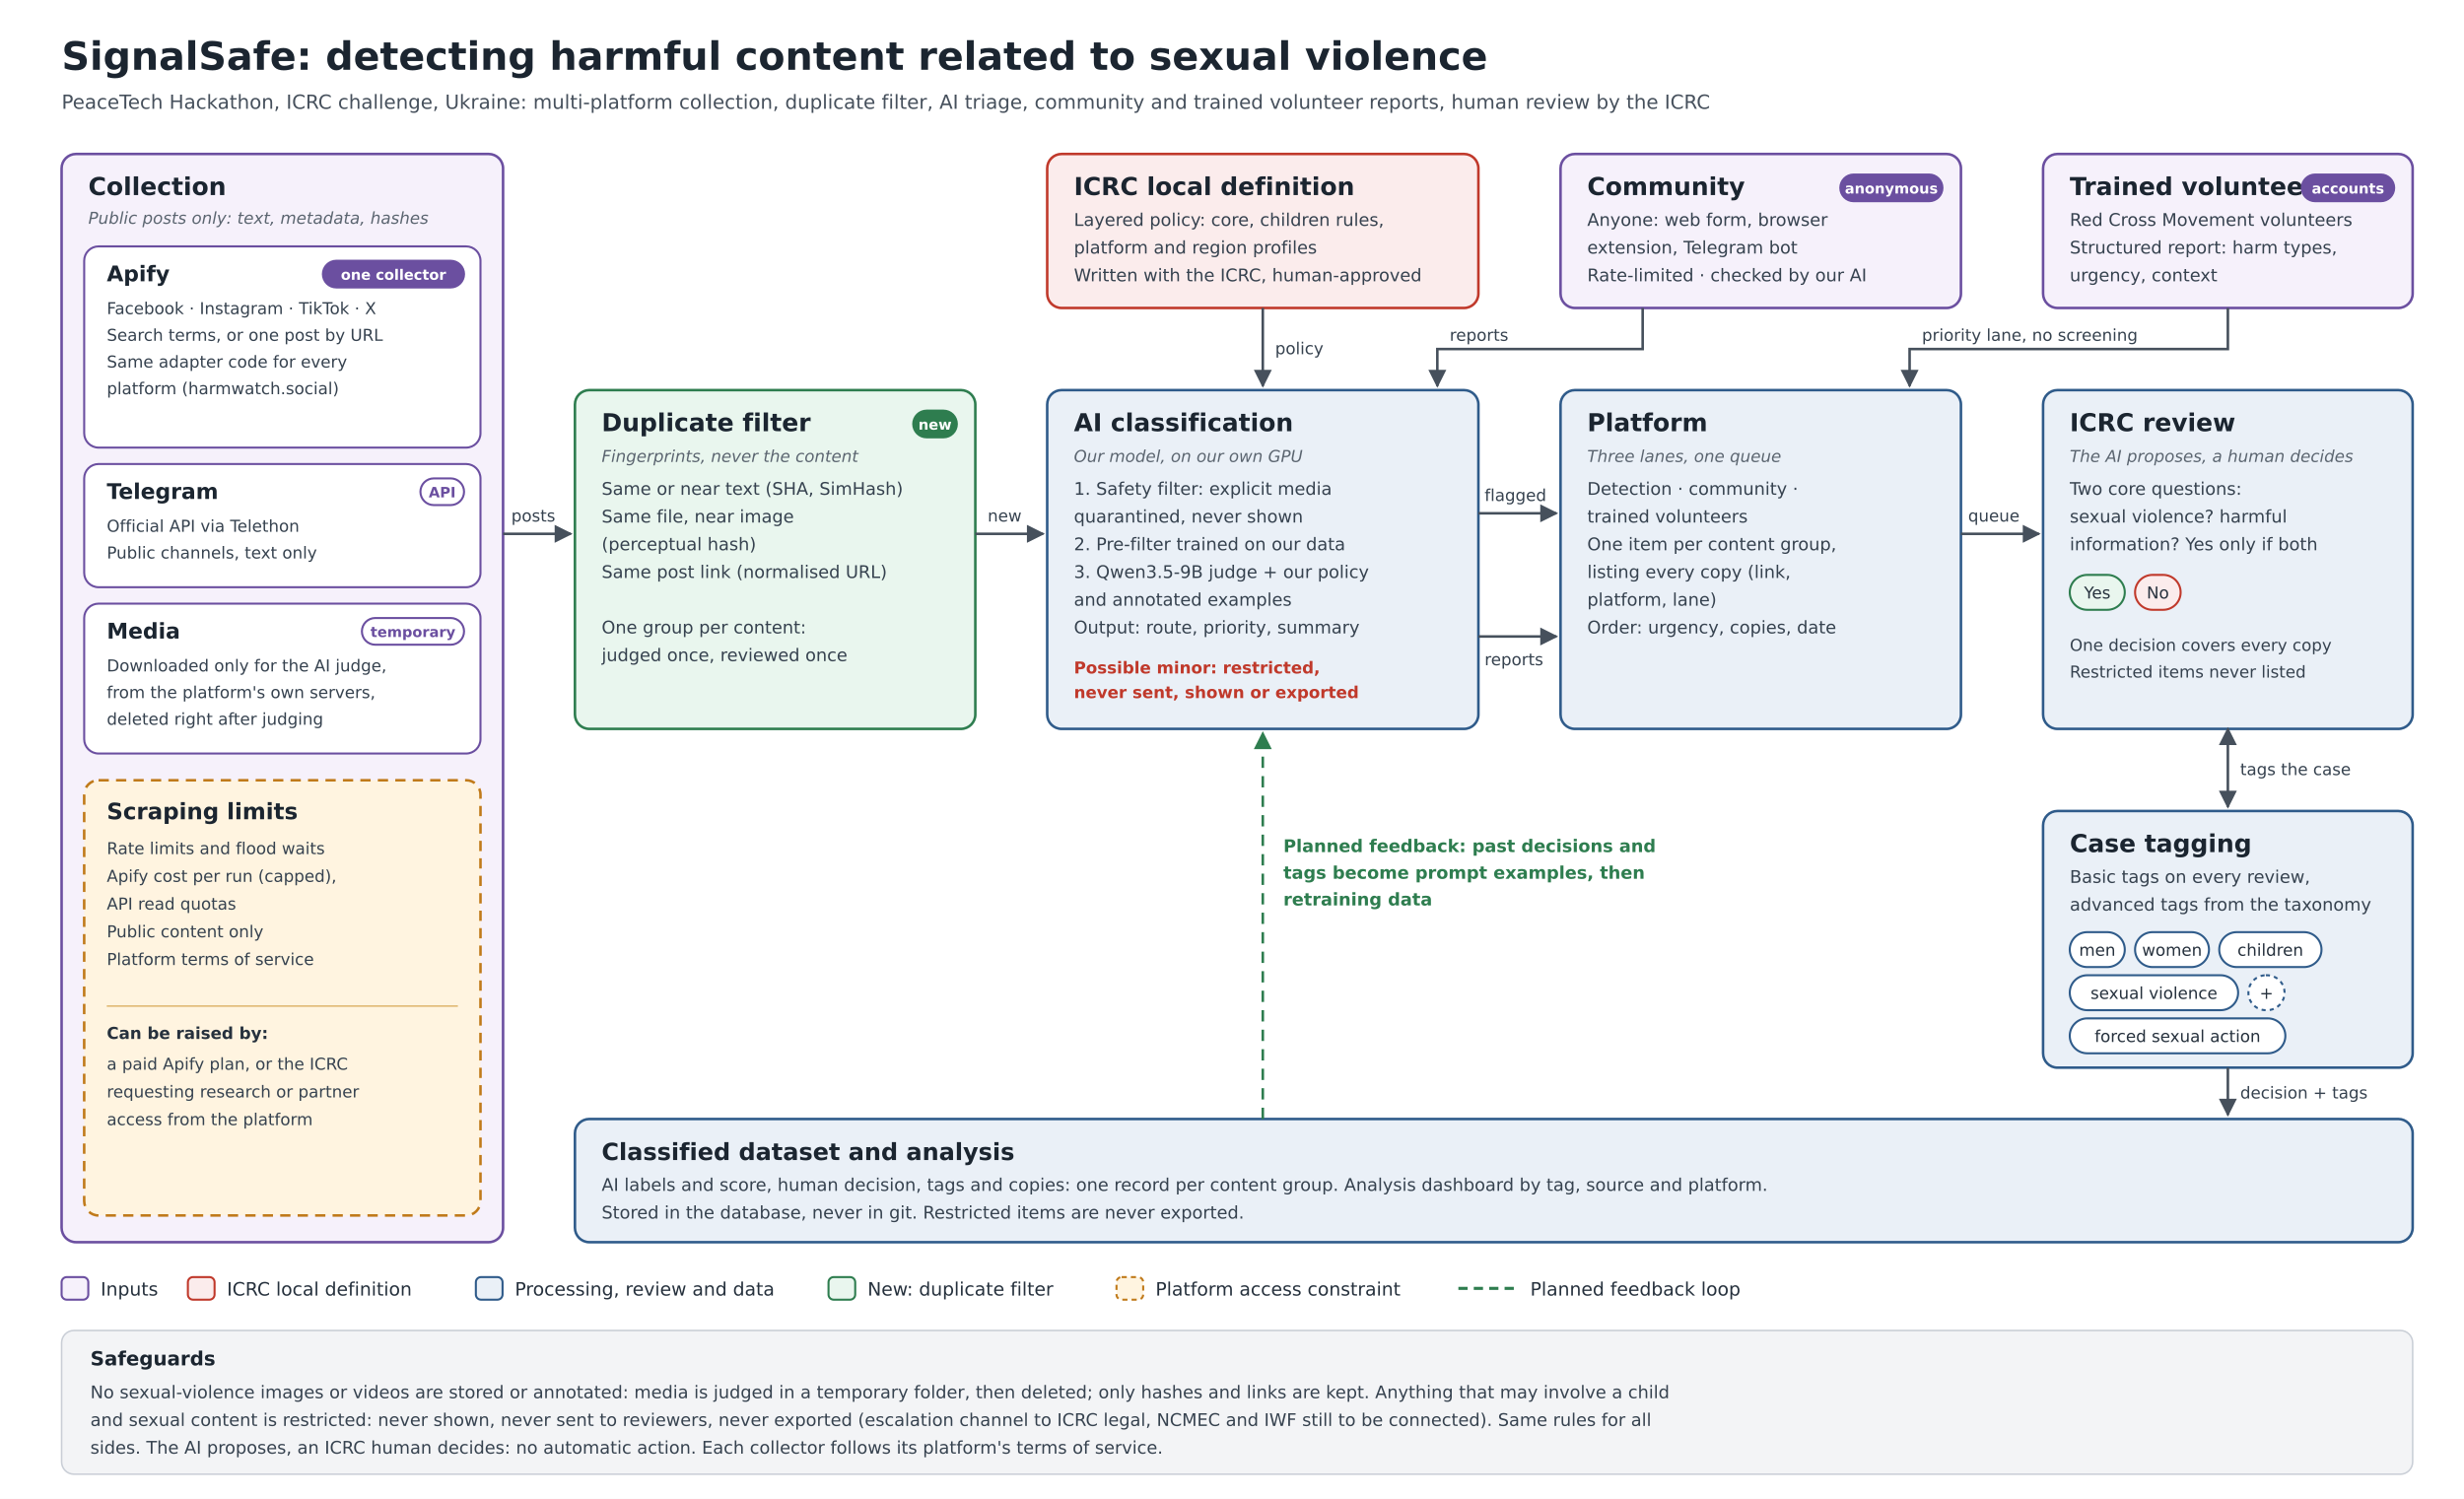
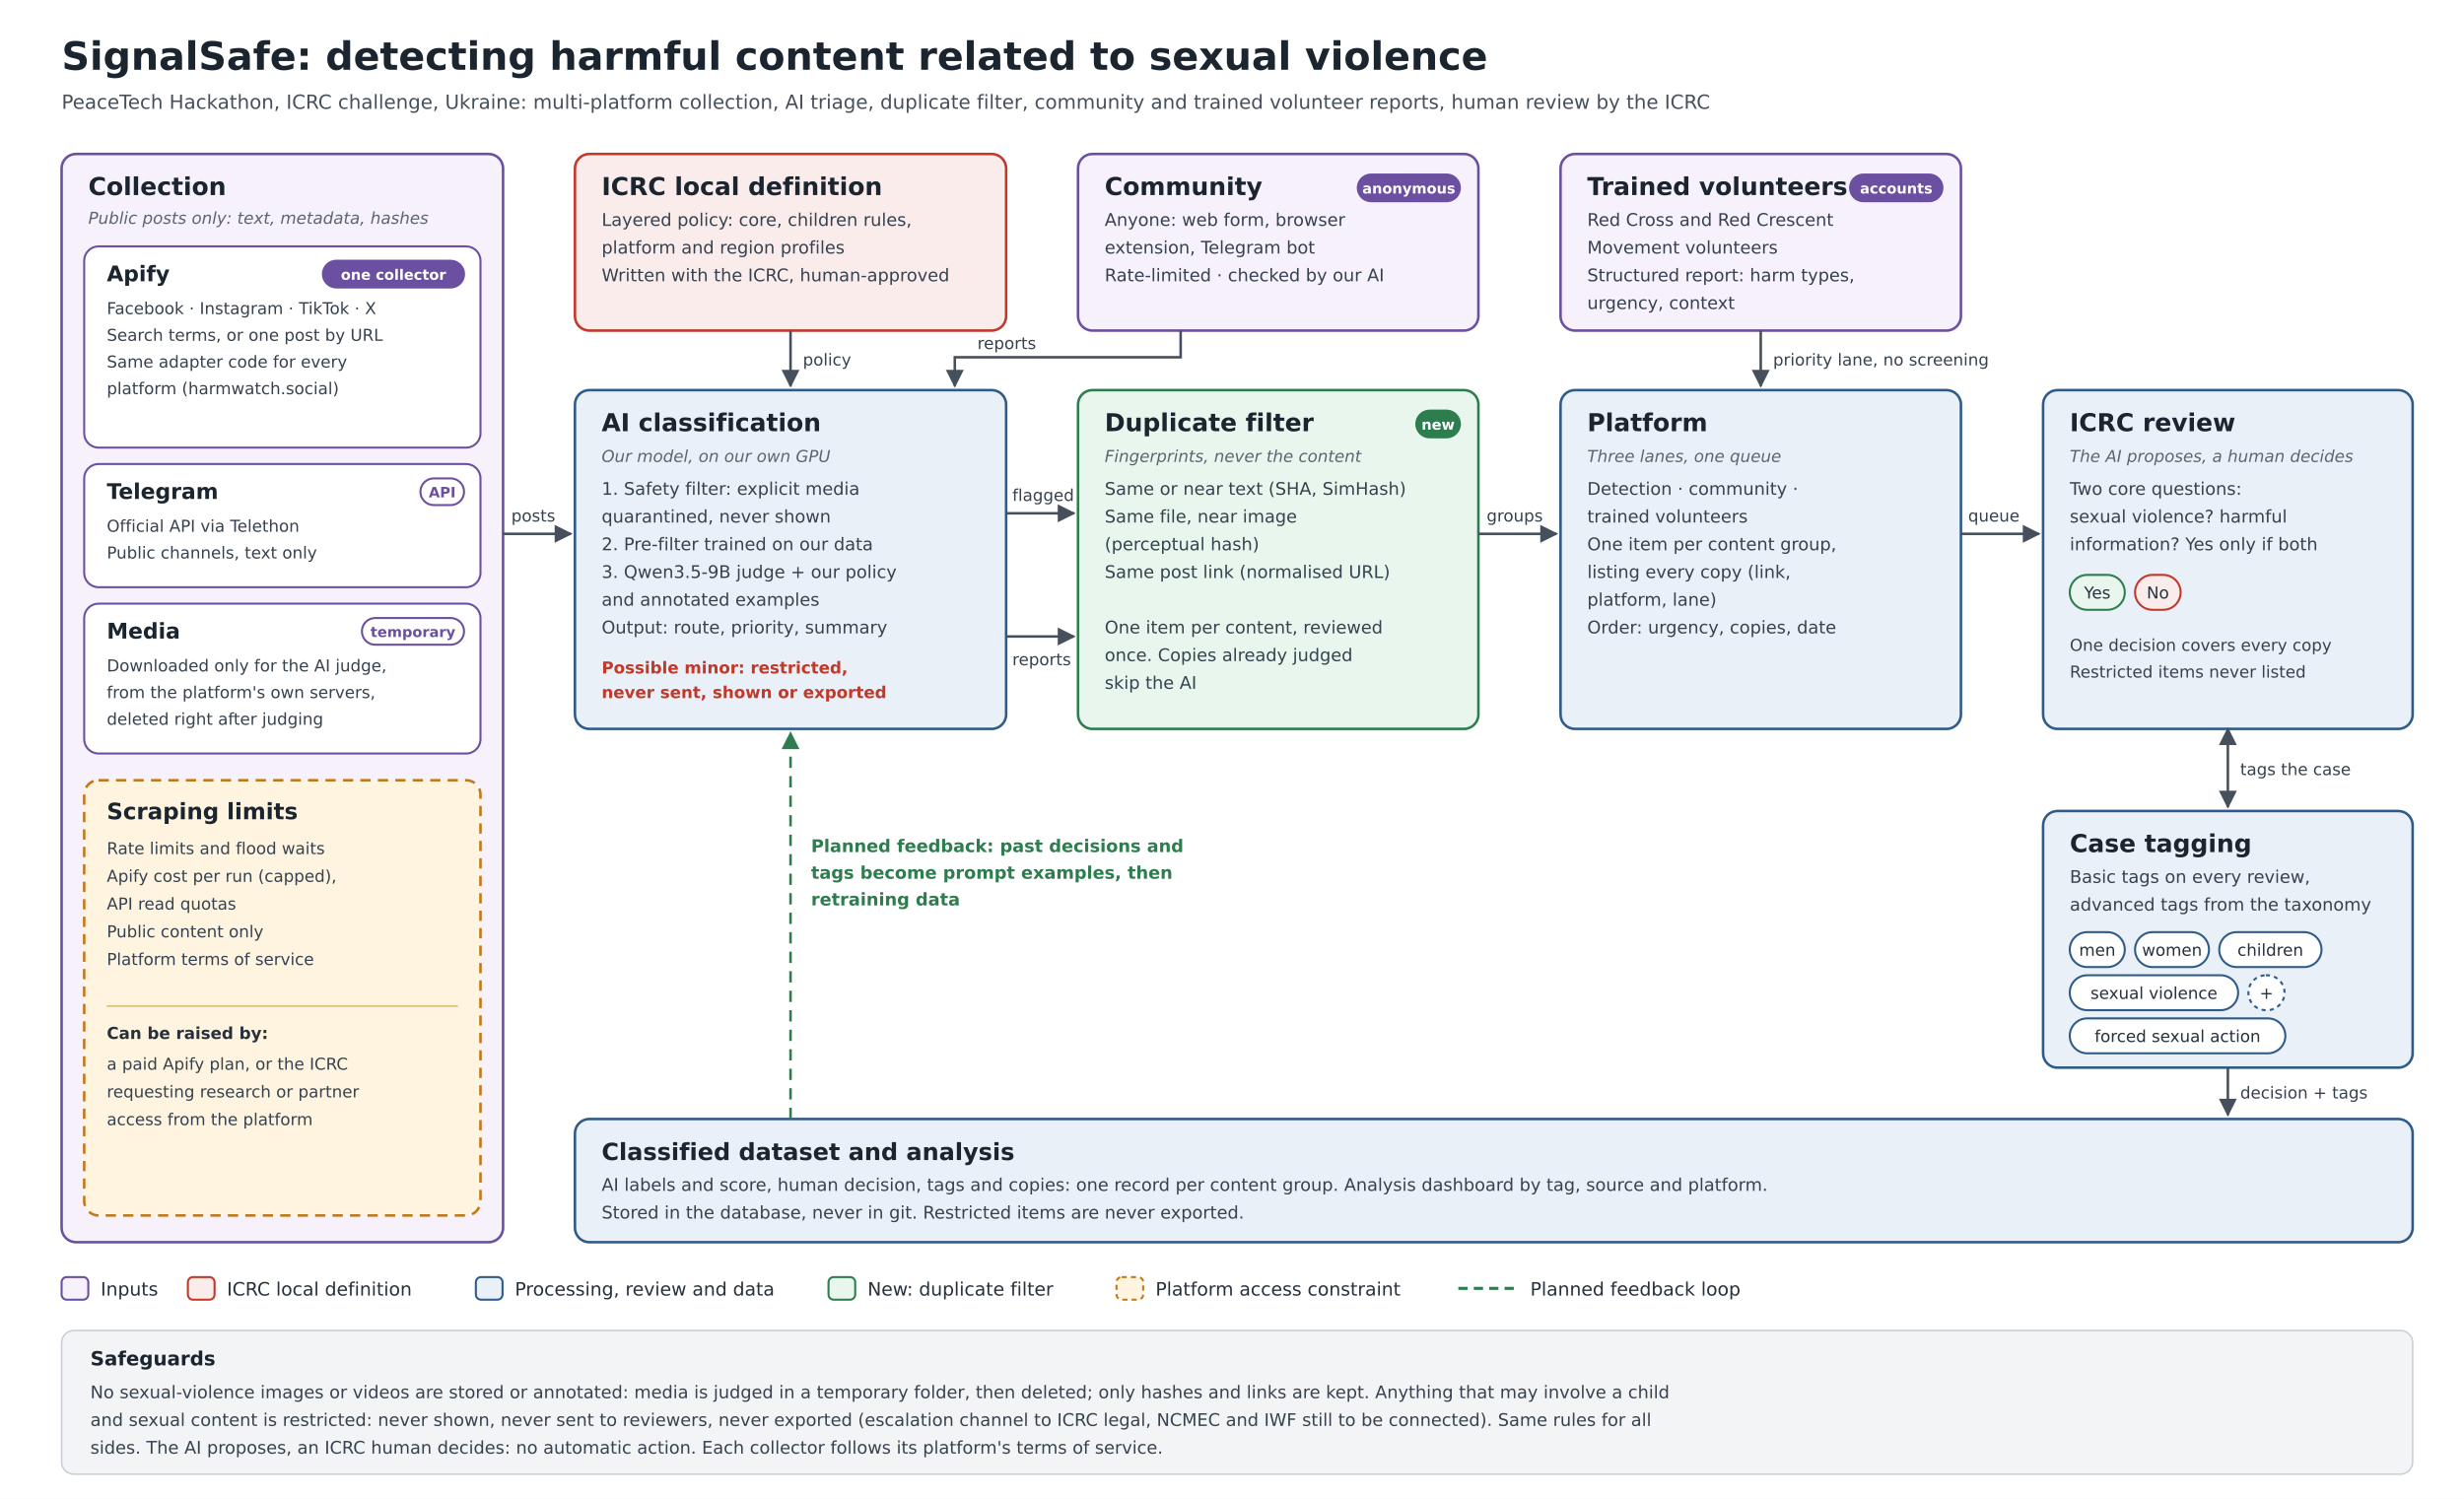
<svg xmlns="http://www.w3.org/2000/svg" width="2400" height="1460" viewBox="0 0 2400 1460" font-family="DejaVu Sans, Helvetica Neue, Helvetica, Arial, sans-serif">
  <defs>
    <marker id="arrow" viewBox="0 0 10 10" refX="9" refY="5" markerWidth="7" markerHeight="7" orient="auto-start-reverse">
      <path d="M0,0 L10,5 L0,10 z" fill="#46505c" />
    </marker>
    <marker id="arrow-green" viewBox="0 0 10 10" refX="9" refY="5" markerWidth="7" markerHeight="7" orient="auto-start-reverse">
      <path d="M0,0 L10,5 L0,10 z" fill="#2e7d4f" />
    </marker>
  </defs>
  <rect width="2400" height="1460" fill="#ffffff" />
  <text x="60" y="68" font-size="38" font-weight="bold" fill="#1b2530" text-anchor="start" font-style="normal">SignalSafe: detecting harmful content related to sexual violence</text>
-   <text x="60" y="106" font-size="19" font-weight="normal" fill="#46505c" text-anchor="start" font-style="normal">PeaceTech Hackathon, ICRC challenge, Ukraine: multi-platform collection, duplicate filter, AI triage, community and trained volunteer reports, human review by the ICRC</text>
+   <text x="60" y="106" font-size="19" font-weight="normal" fill="#46505c" text-anchor="start" font-style="normal">PeaceTech Hackathon, ICRC challenge, Ukraine: multi-platform collection, AI triage, duplicate filter, community and trained volunteer reports, human review by the ICRC</text>
  <rect x="60" y="150" width="430" height="1060" rx="14" fill="#f6f1fb" stroke="#6b4fa0" stroke-width="2.5" />
  <text x="86" y="190" font-size="24" font-weight="bold" fill="#1b2530" text-anchor="start" font-style="normal">Collection</text>
  <text x="86" y="218" font-size="16" font-weight="normal" fill="#5b6570" text-anchor="start" font-style="italic">Public posts only: text, metadata, hashes</text>
  <rect x="82" y="240" width="386" height="196" rx="14" fill="#ffffff" stroke="#6b4fa0" stroke-width="2" />
  <text x="104" y="274" font-size="21" font-weight="bold" fill="#1b2530" text-anchor="start" font-style="normal">Apify</text>
  <rect x="314.5" y="254" width="137.5" height="26" rx="13" fill="#6b4fa0" stroke="#6b4fa0" stroke-width="2" />
  <text x="383.25" y="272.5" font-size="14" font-weight="bold" fill="#fff" text-anchor="middle" font-style="normal">one collector</text>
  <text x="104" y="306" font-size="16" font-weight="normal" fill="#36424f" text-anchor="start" font-style="normal">Facebook · Instagram · TikTok · X</text>
  <text x="104" y="332" font-size="16" font-weight="normal" fill="#36424f" text-anchor="start" font-style="normal">Search terms, or one post by URL</text>
  <text x="104" y="358" font-size="16" font-weight="normal" fill="#36424f" text-anchor="start" font-style="normal">Same adapter code for every</text>
  <text x="104" y="384" font-size="16" font-weight="normal" fill="#36424f" text-anchor="start" font-style="normal">platform (harmwatch.social)</text>
  <rect x="82" y="452" width="386" height="120" rx="14" fill="#ffffff" stroke="#6b4fa0" stroke-width="2" />
  <text x="104" y="486" font-size="21" font-weight="bold" fill="#1b2530" text-anchor="start" font-style="normal">Telegram</text>
  <rect x="409.5" y="466" width="42.5" height="26" rx="13" fill="#fff" stroke="#6b4fa0" stroke-width="2" />
  <text x="430.75" y="484.5" font-size="14" font-weight="bold" fill="#6b4fa0" text-anchor="middle" font-style="normal">API</text>
  <text x="104" y="518" font-size="16" font-weight="normal" fill="#36424f" text-anchor="start" font-style="normal">Official API via Telethon</text>
  <text x="104" y="544" font-size="16" font-weight="normal" fill="#36424f" text-anchor="start" font-style="normal">Public channels, text only</text>
  <rect x="82" y="588" width="386" height="146" rx="14" fill="#ffffff" stroke="#6b4fa0" stroke-width="2" />
  <text x="104" y="622" font-size="21" font-weight="bold" fill="#1b2530" text-anchor="start" font-style="normal">Media</text>
  <rect x="352.5" y="602" width="99.5" height="26" rx="13" fill="#fff" stroke="#6b4fa0" stroke-width="2" />
  <text x="402.25" y="620.5" font-size="14" font-weight="bold" fill="#6b4fa0" text-anchor="middle" font-style="normal">temporary</text>
  <text x="104" y="654" font-size="16" font-weight="normal" fill="#36424f" text-anchor="start" font-style="normal">Downloaded only for the AI judge,</text>
  <text x="104" y="680" font-size="16" font-weight="normal" fill="#36424f" text-anchor="start" font-style="normal">from the platform's own servers,</text>
  <text x="104" y="706" font-size="16" font-weight="normal" fill="#36424f" text-anchor="start" font-style="normal">deleted right after judging</text>
  <rect x="82" y="760" width="386" height="424" rx="14" fill="#fff4e0" stroke="#c07a1a" stroke-width="2.5" stroke-dasharray="10 7" />
  <text x="104" y="798" font-size="22" font-weight="bold" fill="#1b2530" text-anchor="start" font-style="normal">Scraping limits</text>
  <text x="104" y="832" font-size="16" font-weight="normal" fill="#36424f" text-anchor="start" font-style="normal">Rate limits and flood waits</text>
  <text x="104" y="859" font-size="16" font-weight="normal" fill="#36424f" text-anchor="start" font-style="normal">Apify cost per run (capped),</text>
  <text x="104" y="886" font-size="16" font-weight="normal" fill="#36424f" text-anchor="start" font-style="normal">API read quotas</text>
  <text x="104" y="913" font-size="16" font-weight="normal" fill="#36424f" text-anchor="start" font-style="normal">Public content only</text>
  <text x="104" y="940" font-size="16" font-weight="normal" fill="#36424f" text-anchor="start" font-style="normal">Platform terms of service</text>
  <line x1="104" y1="980" x2="446" y2="980" stroke="#e0b870" stroke-width="1.5" />
  <text x="104" y="1012" font-size="16" font-weight="bold" fill="#26313d" text-anchor="start" font-style="normal">Can be raised by:</text>
  <text x="104" y="1042" font-size="16" font-weight="normal" fill="#36424f" text-anchor="start" font-style="normal">a paid Apify plan, or the ICRC</text>
  <text x="104" y="1069" font-size="16" font-weight="normal" fill="#36424f" text-anchor="start" font-style="normal">requesting research or partner</text>
  <text x="104" y="1096" font-size="16" font-weight="normal" fill="#36424f" text-anchor="start" font-style="normal">access from the platform</text>
-   <rect x="1020" y="150" width="420" height="150" rx="14" fill="#fbecec" stroke="#c0392b" stroke-width="2.5" />
-   <text x="1046" y="190" font-size="24" font-weight="bold" fill="#1b2530" text-anchor="start" font-style="normal">ICRC local definition</text>
-   <text x="1046" y="220" font-size="17" font-weight="normal" fill="#36424f" text-anchor="start" font-style="normal">Layered policy: core, children rules,</text>
-   <text x="1046" y="247" font-size="17" font-weight="normal" fill="#36424f" text-anchor="start" font-style="normal">platform and region profiles</text>
-   <text x="1046" y="274" font-size="17" font-weight="normal" fill="#36424f" text-anchor="start" font-style="normal">Written with the ICRC, human-approved</text>
-   <rect x="1520" y="150" width="390" height="150" rx="14" fill="#f6f1fb" stroke="#6b4fa0" stroke-width="2.5" />
-   <text x="1546" y="190" font-size="24" font-weight="bold" fill="#1b2530" text-anchor="start" font-style="normal">Community</text>
-   <rect x="1792.5" y="170" width="99.5" height="26" rx="13" fill="#6b4fa0" stroke="#6b4fa0" stroke-width="2" />
-   <text x="1842.25" y="188.5" font-size="14" font-weight="bold" fill="#fff" text-anchor="middle" font-style="normal">anonymous</text>
-   <text x="1546" y="220" font-size="17" font-weight="normal" fill="#36424f" text-anchor="start" font-style="normal">Anyone: web form, browser</text>
-   <text x="1546" y="247" font-size="17" font-weight="normal" fill="#36424f" text-anchor="start" font-style="normal">extension, Telegram bot</text>
-   <text x="1546" y="274" font-size="17" font-weight="normal" fill="#36424f" text-anchor="start" font-style="normal">Rate-limited · checked by our AI</text>
-   <rect x="1990" y="150" width="360" height="150" rx="14" fill="#f6f1fb" stroke="#6b4fa0" stroke-width="2.5" />
-   <text x="2016" y="190" font-size="24" font-weight="bold" fill="#1b2530" text-anchor="start" font-style="normal">Trained volunteers</text>
-   <rect x="2242.0" y="170" width="90.0" height="26" rx="13" fill="#6b4fa0" stroke="#6b4fa0" stroke-width="2" />
-   <text x="2287.0" y="188.5" font-size="14" font-weight="bold" fill="#fff" text-anchor="middle" font-style="normal">accounts</text>
-   <text x="2016" y="220" font-size="17" font-weight="normal" fill="#36424f" text-anchor="start" font-style="normal">Red Cross Movement volunteers</text>
-   <text x="2016" y="247" font-size="17" font-weight="normal" fill="#36424f" text-anchor="start" font-style="normal">Structured report: harm types,</text>
-   <text x="2016" y="274" font-size="17" font-weight="normal" fill="#36424f" text-anchor="start" font-style="normal">urgency, context</text>
-   <rect x="560" y="380" width="390" height="330" rx="14" fill="#e9f6ee" stroke="#2e7d4f" stroke-width="2.5" />
-   <text x="586" y="420" font-size="24" font-weight="bold" fill="#1b2530" text-anchor="start" font-style="normal">Duplicate filter</text>
-   <rect x="889.5" y="400" width="42.5" height="26" rx="13" fill="#2e7d4f" stroke="#2e7d4f" stroke-width="2" />
-   <text x="910.75" y="418.5" font-size="14" font-weight="bold" fill="#fff" text-anchor="middle" font-style="normal">new</text>
-   <text x="586" y="450" font-size="16" font-weight="normal" fill="#5b6570" text-anchor="start" font-style="italic">Fingerprints, never the content</text>
-   <text x="586" y="482" font-size="17" font-weight="normal" fill="#36424f" text-anchor="start" font-style="normal">Same or near text (SHA, SimHash)</text>
-   <text x="586" y="509" font-size="17" font-weight="normal" fill="#36424f" text-anchor="start" font-style="normal">Same file, near image</text>
-   <text x="586" y="536" font-size="17" font-weight="normal" fill="#36424f" text-anchor="start" font-style="normal">(perceptual hash)</text>
-   <text x="586" y="563" font-size="17" font-weight="normal" fill="#36424f" text-anchor="start" font-style="normal">Same post link (normalised URL)</text>
-   <text x="586" y="590" font-size="17" font-weight="normal" fill="#36424f" text-anchor="start" font-style="normal" />
-   <text x="586" y="617" font-size="17" font-weight="normal" fill="#36424f" text-anchor="start" font-style="normal">One group per content:</text>
-   <text x="586" y="644" font-size="17" font-weight="normal" fill="#36424f" text-anchor="start" font-style="normal">judged once, reviewed once</text>
-   <rect x="1020" y="380" width="420" height="330" rx="14" fill="#eaf0f7" stroke="#2f5b8a" stroke-width="2.5" />
-   <text x="1046" y="420" font-size="24" font-weight="bold" fill="#1b2530" text-anchor="start" font-style="normal">AI classification</text>
-   <text x="1046" y="450" font-size="16" font-weight="normal" fill="#5b6570" text-anchor="start" font-style="italic">Our model, on our own GPU</text>
-   <text x="1046" y="482" font-size="17" font-weight="normal" fill="#36424f" text-anchor="start" font-style="normal">1. Safety filter: explicit media</text>
-   <text x="1046" y="509" font-size="17" font-weight="normal" fill="#36424f" text-anchor="start" font-style="normal">    quarantined, never shown</text>
-   <text x="1046" y="536" font-size="17" font-weight="normal" fill="#36424f" text-anchor="start" font-style="normal">2. Pre-filter trained on our data</text>
-   <text x="1046" y="563" font-size="17" font-weight="normal" fill="#36424f" text-anchor="start" font-style="normal">3. Qwen3.5-9B judge + our policy</text>
-   <text x="1046" y="590" font-size="17" font-weight="normal" fill="#36424f" text-anchor="start" font-style="normal">    and annotated examples</text>
-   <text x="1046" y="617" font-size="17" font-weight="normal" fill="#36424f" text-anchor="start" font-style="normal">Output: route, priority, summary</text>
+   <rect x="560" y="150" width="420" height="172" rx="14" fill="#fbecec" stroke="#c0392b" stroke-width="2.5" />
+   <text x="586" y="190" font-size="24" font-weight="bold" fill="#1b2530" text-anchor="start" font-style="normal">ICRC local definition</text>
+   <text x="586" y="220" font-size="17" font-weight="normal" fill="#36424f" text-anchor="start" font-style="normal">Layered policy: core, children rules,</text>
+   <text x="586" y="247" font-size="17" font-weight="normal" fill="#36424f" text-anchor="start" font-style="normal">platform and region profiles</text>
+   <text x="586" y="274" font-size="17" font-weight="normal" fill="#36424f" text-anchor="start" font-style="normal">Written with the ICRC, human-approved</text>
+   <rect x="1050" y="150" width="390" height="172" rx="14" fill="#f6f1fb" stroke="#6b4fa0" stroke-width="2.5" />
+   <text x="1076" y="190" font-size="24" font-weight="bold" fill="#1b2530" text-anchor="start" font-style="normal">Community</text>
+   <rect x="1322.5" y="170" width="99.5" height="26" rx="13" fill="#6b4fa0" stroke="#6b4fa0" stroke-width="2" />
+   <text x="1372.25" y="188.5" font-size="14" font-weight="bold" fill="#fff" text-anchor="middle" font-style="normal">anonymous</text>
+   <text x="1076" y="220" font-size="17" font-weight="normal" fill="#36424f" text-anchor="start" font-style="normal">Anyone: web form, browser</text>
+   <text x="1076" y="247" font-size="17" font-weight="normal" fill="#36424f" text-anchor="start" font-style="normal">extension, Telegram bot</text>
+   <text x="1076" y="274" font-size="17" font-weight="normal" fill="#36424f" text-anchor="start" font-style="normal">Rate-limited · checked by our AI</text>
+   <rect x="1520" y="150" width="390" height="172" rx="14" fill="#f6f1fb" stroke="#6b4fa0" stroke-width="2.5" />
+   <text x="1546" y="190" font-size="24" font-weight="bold" fill="#1b2530" text-anchor="start" font-style="normal">Trained volunteers</text>
+   <rect x="1802.0" y="170" width="90.0" height="26" rx="13" fill="#6b4fa0" stroke="#6b4fa0" stroke-width="2" />
+   <text x="1847.0" y="188.5" font-size="14" font-weight="bold" fill="#fff" text-anchor="middle" font-style="normal">accounts</text>
+   <text x="1546" y="220" font-size="17" font-weight="normal" fill="#36424f" text-anchor="start" font-style="normal">Red Cross and Red Crescent</text>
+   <text x="1546" y="247" font-size="17" font-weight="normal" fill="#36424f" text-anchor="start" font-style="normal">Movement volunteers</text>
+   <text x="1546" y="274" font-size="17" font-weight="normal" fill="#36424f" text-anchor="start" font-style="normal">Structured report: harm types,</text>
+   <text x="1546" y="301" font-size="17" font-weight="normal" fill="#36424f" text-anchor="start" font-style="normal">urgency, context</text>
+   <rect x="560" y="380" width="420" height="330" rx="14" fill="#eaf0f7" stroke="#2f5b8a" stroke-width="2.5" />
+   <text x="586" y="420" font-size="24" font-weight="bold" fill="#1b2530" text-anchor="start" font-style="normal">AI classification</text>
+   <text x="586" y="450" font-size="16" font-weight="normal" fill="#5b6570" text-anchor="start" font-style="italic">Our model, on our own GPU</text>
+   <text x="586" y="482" font-size="17" font-weight="normal" fill="#36424f" text-anchor="start" font-style="normal">1. Safety filter: explicit media</text>
+   <text x="586" y="509" font-size="17" font-weight="normal" fill="#36424f" text-anchor="start" font-style="normal">    quarantined, never shown</text>
+   <text x="586" y="536" font-size="17" font-weight="normal" fill="#36424f" text-anchor="start" font-style="normal">2. Pre-filter trained on our data</text>
+   <text x="586" y="563" font-size="17" font-weight="normal" fill="#36424f" text-anchor="start" font-style="normal">3. Qwen3.5-9B judge + our policy</text>
+   <text x="586" y="590" font-size="17" font-weight="normal" fill="#36424f" text-anchor="start" font-style="normal">    and annotated examples</text>
+   <text x="586" y="617" font-size="17" font-weight="normal" fill="#36424f" text-anchor="start" font-style="normal">Output: route, priority, summary</text>
+   <rect x="1050" y="380" width="390" height="330" rx="14" fill="#e9f6ee" stroke="#2e7d4f" stroke-width="2.5" />
+   <text x="1076" y="420" font-size="24" font-weight="bold" fill="#1b2530" text-anchor="start" font-style="normal">Duplicate filter</text>
+   <rect x="1379.5" y="400" width="42.5" height="26" rx="13" fill="#2e7d4f" stroke="#2e7d4f" stroke-width="2" />
+   <text x="1400.75" y="418.5" font-size="14" font-weight="bold" fill="#fff" text-anchor="middle" font-style="normal">new</text>
+   <text x="1076" y="450" font-size="16" font-weight="normal" fill="#5b6570" text-anchor="start" font-style="italic">Fingerprints, never the content</text>
+   <text x="1076" y="482" font-size="17" font-weight="normal" fill="#36424f" text-anchor="start" font-style="normal">Same or near text (SHA, SimHash)</text>
+   <text x="1076" y="509" font-size="17" font-weight="normal" fill="#36424f" text-anchor="start" font-style="normal">Same file, near image</text>
+   <text x="1076" y="536" font-size="17" font-weight="normal" fill="#36424f" text-anchor="start" font-style="normal">(perceptual hash)</text>
+   <text x="1076" y="563" font-size="17" font-weight="normal" fill="#36424f" text-anchor="start" font-style="normal">Same post link (normalised URL)</text>
+   <text x="1076" y="590" font-size="17" font-weight="normal" fill="#36424f" text-anchor="start" font-style="normal" />
+   <text x="1076" y="617" font-size="17" font-weight="normal" fill="#36424f" text-anchor="start" font-style="normal">One item per content, reviewed</text>
+   <text x="1076" y="644" font-size="17" font-weight="normal" fill="#36424f" text-anchor="start" font-style="normal">once. Copies already judged</text>
+   <text x="1076" y="671" font-size="17" font-weight="normal" fill="#36424f" text-anchor="start" font-style="normal">skip the AI</text>
  <rect x="1520" y="380" width="390" height="330" rx="14" fill="#eaf0f7" stroke="#2f5b8a" stroke-width="2.5" />
  <text x="1546" y="420" font-size="24" font-weight="bold" fill="#1b2530" text-anchor="start" font-style="normal">Platform</text>
  <text x="1546" y="450" font-size="16" font-weight="normal" fill="#5b6570" text-anchor="start" font-style="italic">Three lanes, one queue</text>
  <text x="1546" y="482" font-size="17" font-weight="normal" fill="#36424f" text-anchor="start" font-style="normal">Detection · community ·</text>
  <text x="1546" y="509" font-size="17" font-weight="normal" fill="#36424f" text-anchor="start" font-style="normal">trained volunteers</text>
  <text x="1546" y="536" font-size="17" font-weight="normal" fill="#36424f" text-anchor="start" font-style="normal">One item per content group,</text>
  <text x="1546" y="563" font-size="17" font-weight="normal" fill="#36424f" text-anchor="start" font-style="normal">listing every copy (link,</text>
  <text x="1546" y="590" font-size="17" font-weight="normal" fill="#36424f" text-anchor="start" font-style="normal">platform, lane)</text>
  <text x="1546" y="617" font-size="17" font-weight="normal" fill="#36424f" text-anchor="start" font-style="normal">Order: urgency, copies, date</text>
  <rect x="1990" y="380" width="360" height="330" rx="14" fill="#eaf0f7" stroke="#2f5b8a" stroke-width="2.5" />
  <text x="2016" y="420" font-size="24" font-weight="bold" fill="#1b2530" text-anchor="start" font-style="normal">ICRC review</text>
  <text x="2016" y="450" font-size="16" font-weight="normal" fill="#5b6570" text-anchor="start" font-style="italic">The AI proposes, a human decides</text>
  <text x="2016" y="482" font-size="17" font-weight="normal" fill="#36424f" text-anchor="start" font-style="normal">Two core questions:</text>
  <text x="2016" y="509" font-size="17" font-weight="normal" fill="#36424f" text-anchor="start" font-style="normal">sexual violence? harmful</text>
  <text x="2016" y="536" font-size="17" font-weight="normal" fill="#36424f" text-anchor="start" font-style="normal">information? Yes only if both</text>
  <rect x="2016" y="560" width="53.6" height="34" rx="17" fill="#e9f6ee" stroke="#2e7d4f" stroke-width="2" />
  <text x="2042.8" y="583" font-size="16" font-weight="normal" fill="#26313d" text-anchor="middle" font-style="normal">Yes</text>
  <rect x="2079.6" y="560" width="44.4" height="34" rx="17" fill="#fbecec" stroke="#c0392b" stroke-width="2" />
  <text x="2101.8" y="583" font-size="16" font-weight="normal" fill="#26313d" text-anchor="middle" font-style="normal">No</text>
  <text x="2016" y="634" font-size="16" font-weight="normal" fill="#36424f" text-anchor="start" font-style="normal">One decision covers every copy</text>
  <text x="2016" y="660" font-size="16" font-weight="normal" fill="#36424f" text-anchor="start" font-style="normal">Restricted items never listed</text>
  <rect x="1990" y="790" width="360" height="250" rx="14" fill="#eaf0f7" stroke="#2f5b8a" stroke-width="2.5" />
  <text x="2016" y="830" font-size="24" font-weight="bold" fill="#1b2530" text-anchor="start" font-style="normal">Case tagging</text>
  <text x="2016" y="860" font-size="17" font-weight="normal" fill="#36424f" text-anchor="start" font-style="normal">Basic tags on every review,</text>
  <text x="2016" y="887" font-size="17" font-weight="normal" fill="#36424f" text-anchor="start" font-style="normal">advanced tags from the taxonomy</text>
  <rect x="2016" y="908" width="53.6" height="34" rx="17" fill="#fff" stroke="#2f5b8a" stroke-width="2" />
  <text x="2042.8" y="931" font-size="16" font-weight="normal" fill="#26313d" text-anchor="middle" font-style="normal">men</text>
  <rect x="2079.6" y="908" width="72.0" height="34" rx="17" fill="#fff" stroke="#2f5b8a" stroke-width="2" />
  <text x="2115.6" y="931" font-size="16" font-weight="normal" fill="#26313d" text-anchor="middle" font-style="normal">women</text>
  <rect x="2161.6" y="908" width="99.6" height="34" rx="17" fill="#fff" stroke="#2f5b8a" stroke-width="2" />
  <text x="2211.4" y="931" font-size="16" font-weight="normal" fill="#26313d" text-anchor="middle" font-style="normal">children</text>
  <rect x="2016" y="950" width="164.0" height="34" rx="17" fill="#fff" stroke="#2f5b8a" stroke-width="2" />
  <text x="2098.0" y="973" font-size="16" font-weight="normal" fill="#26313d" text-anchor="middle" font-style="normal">sexual violence</text>
  <rect x="2190.0" y="950" width="35.2" height="34" rx="17" fill="#fff" stroke="#2f5b8a" stroke-width="2" stroke-dasharray="4 4" />
  <text x="2207.6" y="973" font-size="16" font-weight="normal" fill="#26313d" text-anchor="middle" font-style="normal">+</text>
  <rect x="2016" y="992" width="210.0" height="34" rx="17" fill="#fff" stroke="#2f5b8a" stroke-width="2" />
  <text x="2121.0" y="1015" font-size="16" font-weight="normal" fill="#26313d" text-anchor="middle" font-style="normal">forced sexual action</text>
  <rect x="560" y="1090" width="1790" height="120" rx="14" fill="#eaf0f7" stroke="#2f5b8a" stroke-width="2.5" />
  <text x="586" y="1130" font-size="23" font-weight="bold" fill="#1b2530" text-anchor="start" font-style="normal">Classified dataset and analysis</text>
  <text x="586" y="1160" font-size="17" font-weight="normal" fill="#36424f" text-anchor="start" font-style="normal">AI labels and score, human decision, tags and copies: one record per content group. Analysis dashboard by tag, source and platform.</text>
  <text x="586" y="1187" font-size="17" font-weight="normal" fill="#36424f" text-anchor="start" font-style="normal">Stored in the database, never in git. Restricted items are never exported.</text>
  <path d="M490,520 L556,520" fill="none" stroke="#46505c" stroke-width="2.5" marker-end="url(#arrow)" />
  <text x="498" y="508" font-size="16" font-weight="normal" fill="#36424f" text-anchor="start" font-style="normal">posts</text>
-   <path d="M950,520 L1016,520" fill="none" stroke="#46505c" stroke-width="2.5" marker-end="url(#arrow)" />
-   <text x="962" y="508" font-size="16" font-weight="normal" fill="#36424f" text-anchor="start" font-style="normal">new</text>
-   <path d="M1230,300 L1230,376" fill="none" stroke="#46505c" stroke-width="2.5" marker-end="url(#arrow)" />
-   <text x="1242" y="345" font-size="16" font-weight="normal" fill="#36424f" text-anchor="start" font-style="normal">policy</text>
-   <path d="M1440,500 L1516,500" fill="none" stroke="#46505c" stroke-width="2.5" marker-end="url(#arrow)" />
-   <text x="1446" y="488" font-size="16" font-weight="normal" fill="#36424f" text-anchor="start" font-style="normal">flagged</text>
-   <path d="M1440,620 L1516,620" fill="none" stroke="#46505c" stroke-width="2.5" marker-end="url(#arrow)" />
-   <text x="1446" y="648" font-size="16" font-weight="normal" fill="#36424f" text-anchor="start" font-style="normal">reports</text>
-   <path d="M1600,300 L1600,340 L1400,340 L1400,376" fill="none" stroke="#46505c" stroke-width="2.5" marker-end="url(#arrow)" />
-   <text x="1412" y="332" font-size="16" font-weight="normal" fill="#36424f" text-anchor="start" font-style="normal">reports</text>
-   <path d="M2170,300 L2170,340 L1860,340 L1860,376" fill="none" stroke="#46505c" stroke-width="2.5" marker-end="url(#arrow)" />
-   <text x="1872" y="332" font-size="16" font-weight="normal" fill="#36424f" text-anchor="start" font-style="normal">priority lane, no screening</text>
+   <path d="M770,322 L770,376" fill="none" stroke="#46505c" stroke-width="2.5" marker-end="url(#arrow)" />
+   <text x="782" y="356" font-size="16" font-weight="normal" fill="#36424f" text-anchor="start" font-style="normal">policy</text>
+   <path d="M1150,322 L1150,348 L930,348 L930,376" fill="none" stroke="#46505c" stroke-width="2.5" marker-end="url(#arrow)" />
+   <text x="952" y="340" font-size="16" font-weight="normal" fill="#36424f" text-anchor="start" font-style="normal">reports</text>
+   <path d="M980,500 L1046,500" fill="none" stroke="#46505c" stroke-width="2.5" marker-end="url(#arrow)" />
+   <text x="986" y="488" font-size="16" font-weight="normal" fill="#36424f" text-anchor="start" font-style="normal">flagged</text>
+   <path d="M980,620 L1046,620" fill="none" stroke="#46505c" stroke-width="2.5" marker-end="url(#arrow)" />
+   <text x="986" y="648" font-size="16" font-weight="normal" fill="#36424f" text-anchor="start" font-style="normal">reports</text>
+   <path d="M1440,520 L1516,520" fill="none" stroke="#46505c" stroke-width="2.5" marker-end="url(#arrow)" />
+   <text x="1448" y="508" font-size="16" font-weight="normal" fill="#36424f" text-anchor="start" font-style="normal">groups</text>
+   <path d="M1715,322 L1715,376" fill="none" stroke="#46505c" stroke-width="2.5" marker-end="url(#arrow)" />
+   <text x="1727" y="356" font-size="16" font-weight="normal" fill="#36424f" text-anchor="start" font-style="normal">priority lane, no screening</text>
  <path d="M1910,520 L1986,520" fill="none" stroke="#46505c" stroke-width="2.5" marker-end="url(#arrow)" />
  <text x="1917" y="508" font-size="16" font-weight="normal" fill="#36424f" text-anchor="start" font-style="normal">queue</text>
  <path d="M2170,710 L2170,786" fill="none" stroke="#46505c" stroke-width="2.5" marker-end="url(#arrow)" marker-start="url(#arrow)" />
  <text x="2182" y="755" font-size="16" font-weight="normal" fill="#36424f" text-anchor="start" font-style="normal">tags the case</text>
  <path d="M2170,1040 L2170,1086" fill="none" stroke="#46505c" stroke-width="2.5" marker-end="url(#arrow)" />
  <text x="2182" y="1070" font-size="16" font-weight="normal" fill="#36424f" text-anchor="start" font-style="normal">decision + tags</text>
-   <path d="M1230,1090 L1230,714" fill="none" stroke="#2e7d4f" stroke-width="2.5" stroke-dasharray="11 8" marker-end="url(#arrow-green)" />
-   <text x="1250" y="830" font-size="17" font-weight="bold" fill="#2e7d4f" text-anchor="start" font-style="normal">Planned feedback: past decisions and</text>
-   <text x="1250" y="856" font-size="17" font-weight="bold" fill="#2e7d4f" text-anchor="start" font-style="normal">tags become prompt examples, then</text>
-   <text x="1250" y="882" font-size="17" font-weight="bold" fill="#2e7d4f" text-anchor="start" font-style="normal">retraining data</text>
-   <text x="1046" y="656" font-size="16" font-weight="bold" fill="#c0392b" text-anchor="start" font-style="normal">Possible minor: restricted,</text>
-   <text x="1046" y="680" font-size="16" font-weight="bold" fill="#c0392b" text-anchor="start" font-style="normal">never sent, shown or exported</text>
+   <path d="M770,1090 L770,714" fill="none" stroke="#2e7d4f" stroke-width="2.5" stroke-dasharray="11 8" marker-end="url(#arrow-green)" />
+   <text x="790" y="830" font-size="17" font-weight="bold" fill="#2e7d4f" text-anchor="start" font-style="normal">Planned feedback: past decisions and</text>
+   <text x="790" y="856" font-size="17" font-weight="bold" fill="#2e7d4f" text-anchor="start" font-style="normal">tags become prompt examples, then</text>
+   <text x="790" y="882" font-size="17" font-weight="bold" fill="#2e7d4f" text-anchor="start" font-style="normal">retraining data</text>
+   <text x="586" y="656" font-size="16" font-weight="bold" fill="#c0392b" text-anchor="start" font-style="normal">Possible minor: restricted,</text>
+   <text x="586" y="680" font-size="16" font-weight="bold" fill="#c0392b" text-anchor="start" font-style="normal">never sent, shown or exported</text>
  <rect x="60" y="1244" width="26" height="22" rx="5" fill="#f6f1fb" stroke="#6b4fa0" stroke-width="2" />
  <text x="98" y="1262" font-size="18" font-weight="normal" fill="#26313d" text-anchor="start" font-style="normal">Inputs</text>
  <rect x="183.0" y="1244" width="26" height="22" rx="5" fill="#fbecec" stroke="#c0392b" stroke-width="2" />
  <text x="221.0" y="1262" font-size="18" font-weight="normal" fill="#26313d" text-anchor="start" font-style="normal">ICRC local definition</text>
  <rect x="463.5" y="1244" width="26" height="22" rx="5" fill="#eaf0f7" stroke="#2f5b8a" stroke-width="2" />
  <text x="501.5" y="1262" font-size="18" font-weight="normal" fill="#26313d" text-anchor="start" font-style="normal">Processing, review and data</text>
  <rect x="807.0" y="1244" width="26" height="22" rx="5" fill="#e9f6ee" stroke="#2e7d4f" stroke-width="2" />
  <text x="845.0" y="1262" font-size="18" font-weight="normal" fill="#26313d" text-anchor="start" font-style="normal">New: duplicate filter</text>
  <rect x="1087.5" y="1244" width="26" height="22" rx="5" fill="#fff4e0" stroke="#c07a1a" stroke-width="2" stroke-dasharray="5 4" />
  <text x="1125.5" y="1262" font-size="18" font-weight="normal" fill="#26313d" text-anchor="start" font-style="normal">Platform access constraint</text>
  <line x1="1420.5" y1="1255" x2="1476.5" y2="1255" stroke="#2e7d4f" stroke-width="3" stroke-dasharray="9 6" />
  <text x="1490.5" y="1262" font-size="18" font-weight="normal" fill="#26313d" text-anchor="start" font-style="normal">Planned feedback loop</text>
  <rect x="60" y="1296" width="2290" height="140" rx="12" fill="#f3f4f6" stroke="#c9ced6" stroke-width="1.5" />
  <text x="88" y="1330" font-size="19" font-weight="bold" fill="#1b2530" text-anchor="start" font-style="normal">Safeguards</text>
  <text x="88" y="1362" font-size="17" font-weight="normal" fill="#36424f" text-anchor="start" font-style="normal">No sexual-violence images or videos are stored or annotated: media is judged in a temporary folder, then deleted; only hashes and links are kept. Anything that may involve a child</text>
  <text x="88" y="1389" font-size="17" font-weight="normal" fill="#36424f" text-anchor="start" font-style="normal">and sexual content is restricted: never shown, never sent to reviewers, never exported (escalation channel to ICRC legal, NCMEC and IWF still to be connected). Same rules for all</text>
  <text x="88" y="1416" font-size="17" font-weight="normal" fill="#36424f" text-anchor="start" font-style="normal">sides. The AI proposes, an ICRC human decides: no automatic action. Each collector follows its platform's terms of service.</text>
</svg>
